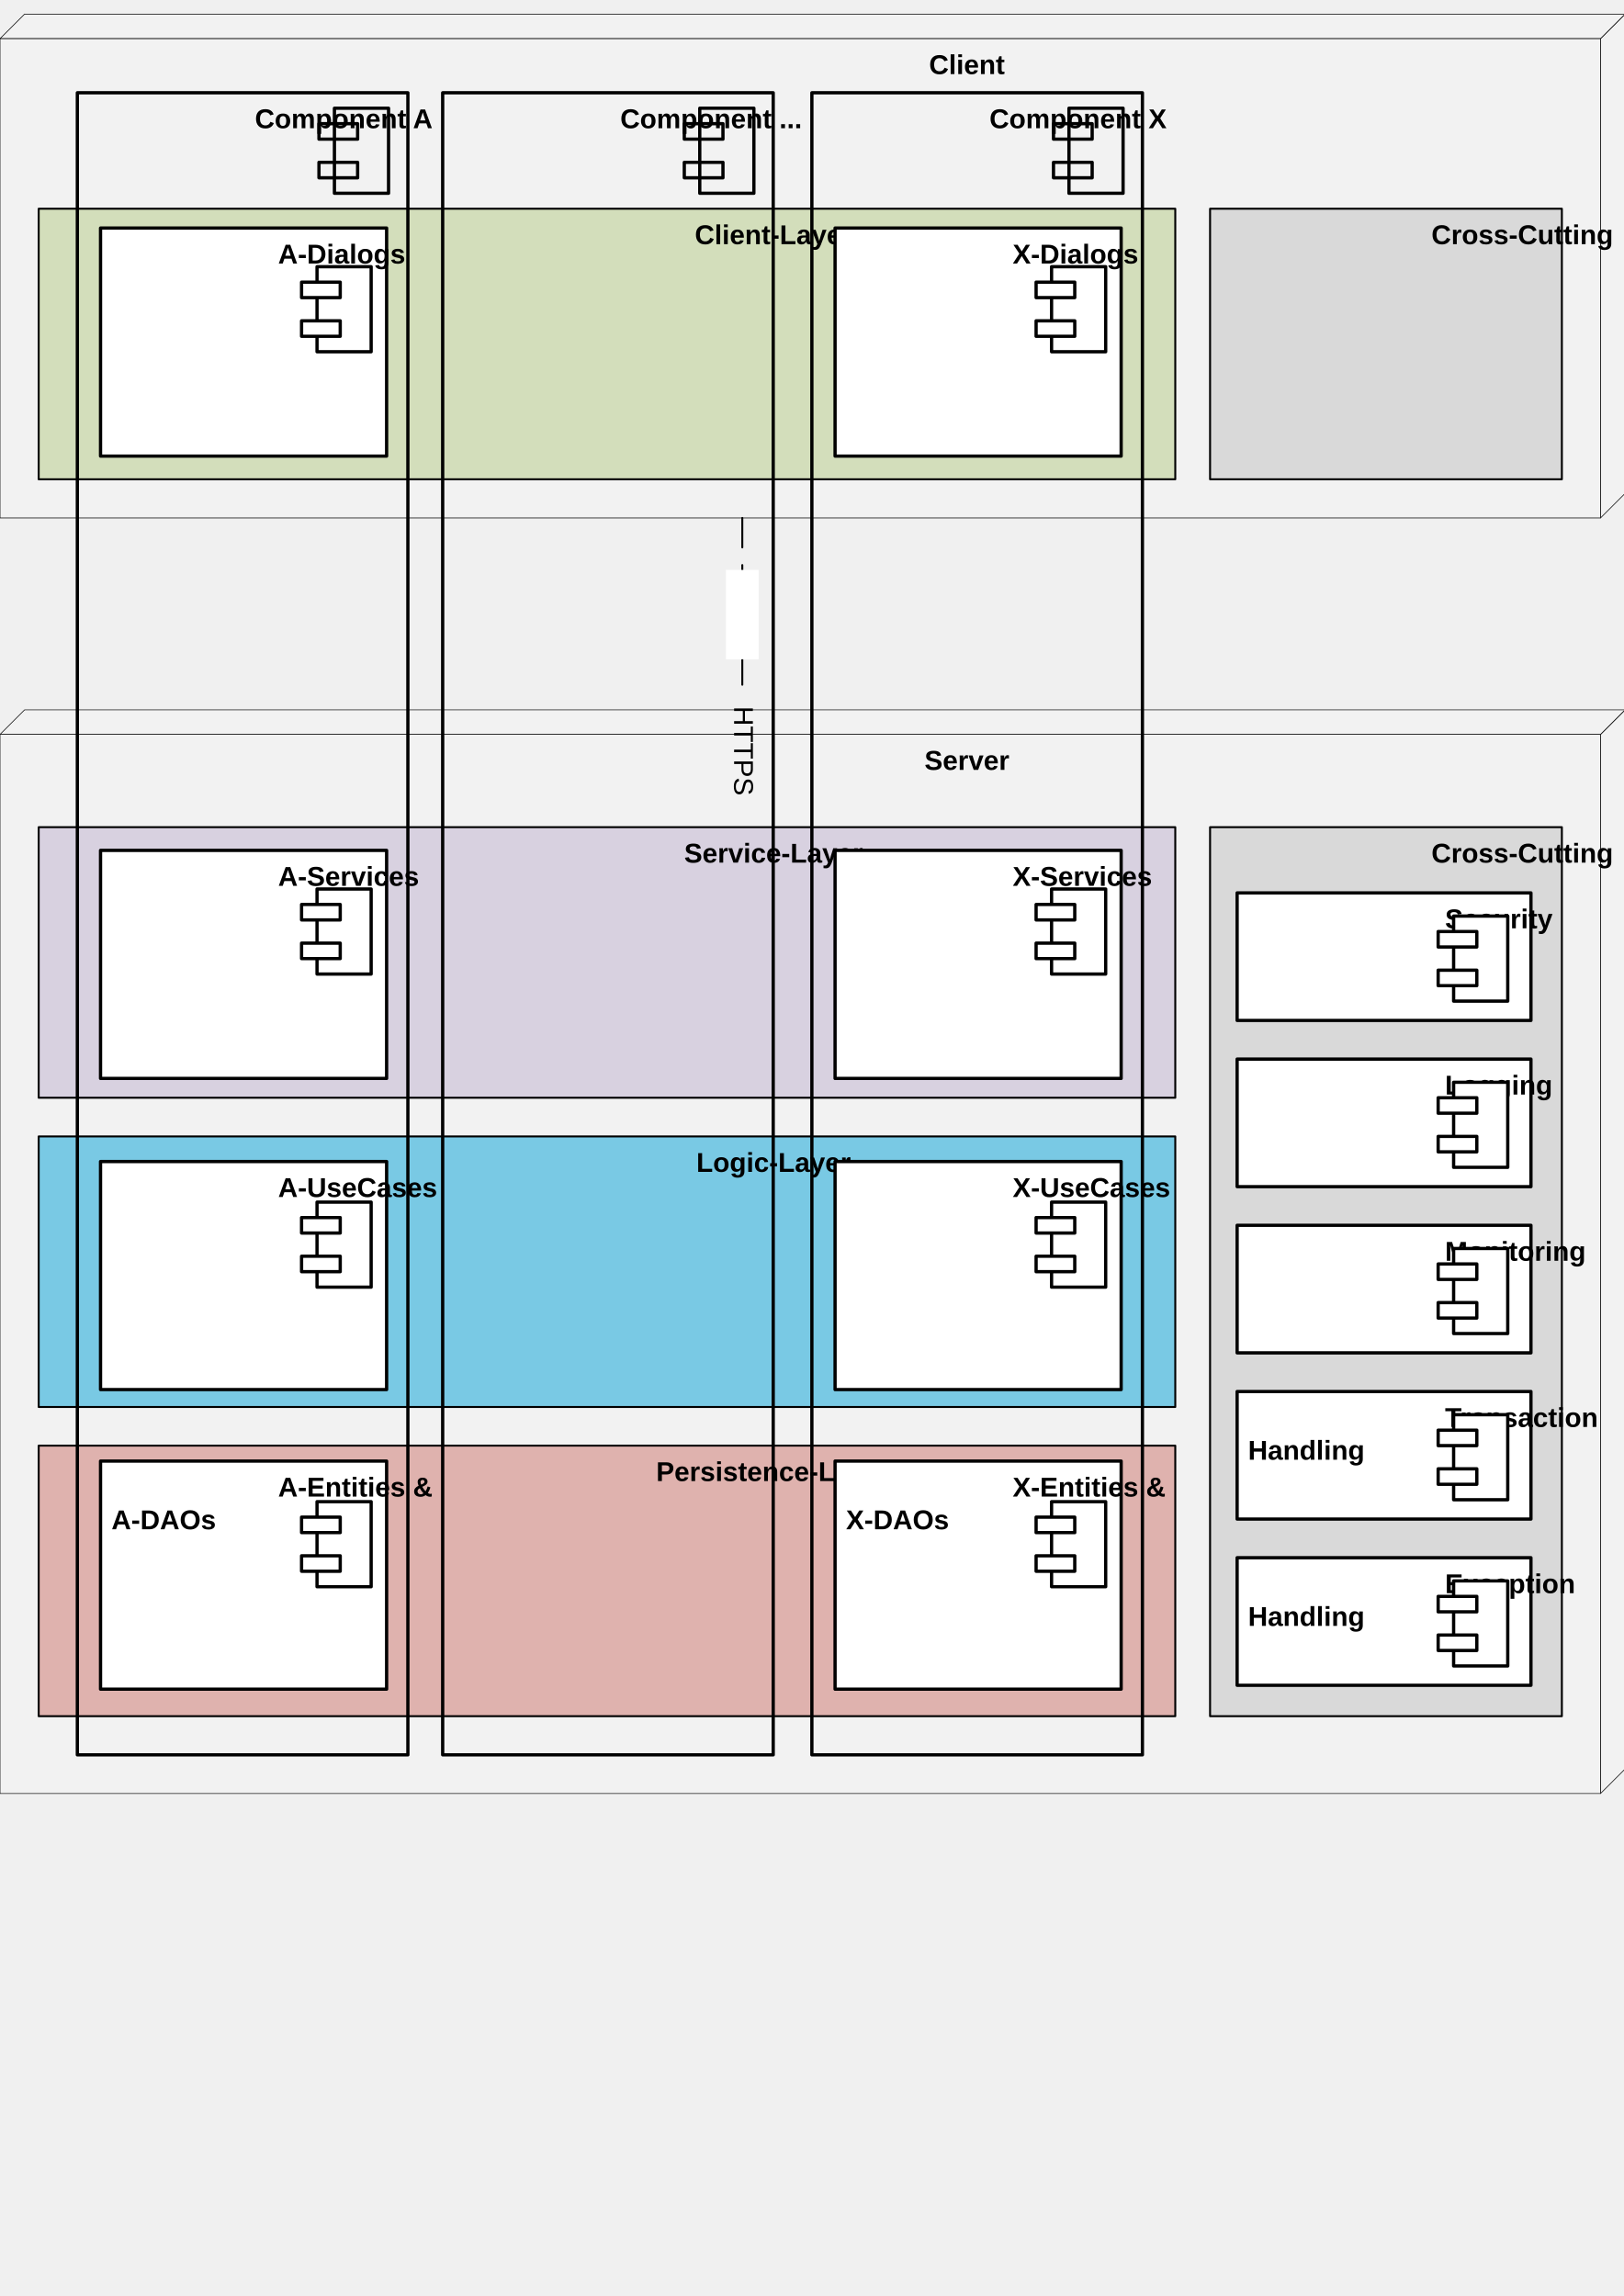
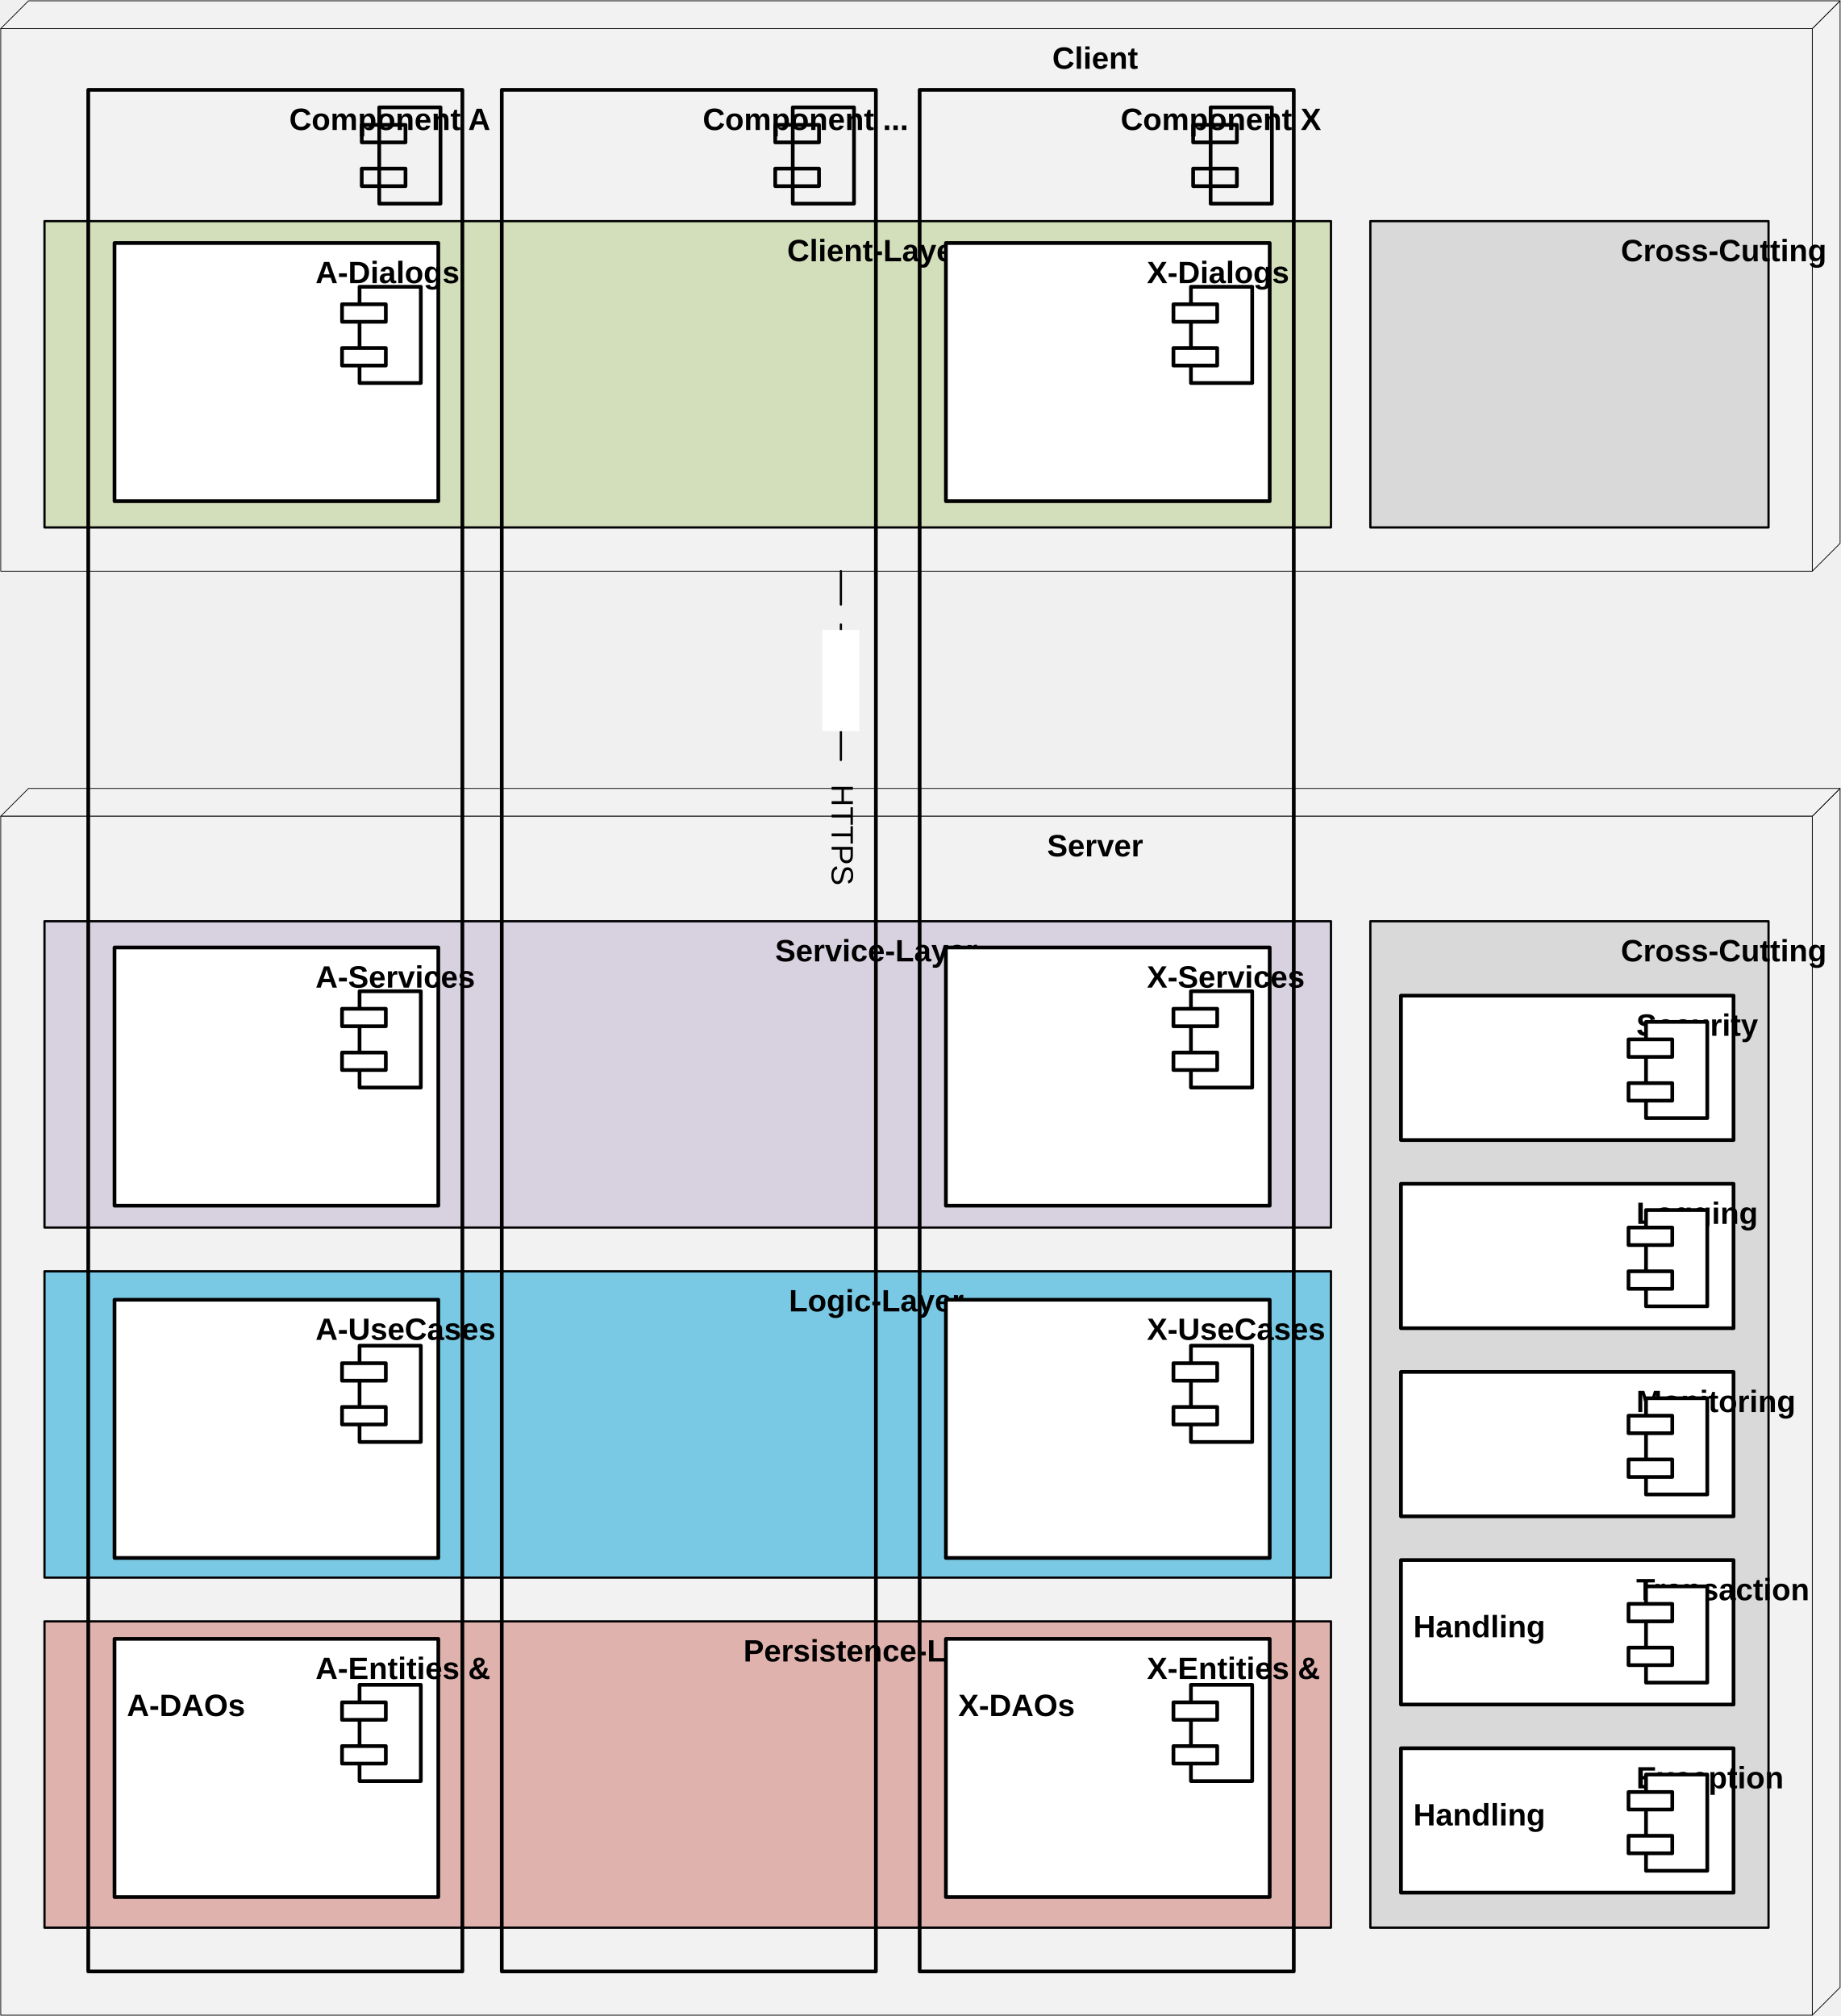
- <svg xmlns="http://www.w3.org/2000/svg" xmlns:ns1="http://schemas.microsoft.com/visio/2003/SVGExtensions/" xmlns:xlink="http://www.w3.org/1999/xlink" width="8.268in" height="11.693in" viewBox="0 0 595.276 841.89" xml:space="preserve" color-interpolation-filters="sRGB" class="st15">
+ <svg xmlns="http://www.w3.org/2000/svg" xmlns:ns1="http://schemas.microsoft.com/visio/2003/SVGExtensions/" xmlns:xlink="http://www.w3.org/1999/xlink" width="8.281in" height="9.069in" viewBox="0 0 596.252 652.945" xml:space="preserve" color-interpolation-filters="sRGB" class="st15">
  <ns1:documentProperties ns1:langID="1033" ns1:metric="true" ns1:viewMarkup="false">
    <ns1:userDefs>
      <ns1:ud ns1:nameU="msvNoAutoConnect" ns1:val="VT0(1):26" />
      <ns1:ud ns1:nameU="msvNoApplyDataGraphicAfterLink" ns1:val="VT0(1):5" />
    </ns1:userDefs>
  </ns1:documentProperties>
  <style type="text/css">
	
		.st1 {fill:#f2f2f2;stroke:#000000;stroke-linecap:round;stroke-linejoin:round;stroke-width:0.24}
		.st2 {fill:#000000;font-family:Arial;font-size:0.833em;font-weight:bold}
		.st3 {fill:#d9d9d9;stroke:#000000;stroke-linecap:round;stroke-linejoin:round;stroke-width:0.72}
		.st4 {fill:#bfb1cf;fill-opacity:0.5;stroke:#000000;stroke-linecap:round;stroke-linejoin:round;stroke-width:0.72}
		.st5 {fill:#00a0d7;fill-opacity:0.5;stroke:#000000;stroke-linecap:round;stroke-linejoin:round;stroke-width:0.72}
		.st6 {fill:#cd736b;fill-opacity:0.5;stroke:#000000;stroke-linecap:round;stroke-linejoin:round;stroke-width:0.72}
		.st7 {fill:#ffffff;stroke:#000000;stroke-linecap:round;stroke-linejoin:round;stroke-width:1.2}
		.st8 {font-size:1em}
		.st9 {fill:#b5cb85;fill-opacity:0.5;stroke:#000000;stroke-linecap:round;stroke-linejoin:round;stroke-width:0.72}
		.st10 {fill:none;stroke:#000000;stroke-linecap:round;stroke-linejoin:round;stroke-width:1.2}
		.st11 {marker-end:url(#mrkr13-220);stroke:#000000;stroke-dasharray:10.8,6.48;stroke-linecap:round;stroke-linejoin:round;stroke-width:0.72}
		.st12 {fill:#000000;fill-opacity:1;stroke:#000000;stroke-opacity:1;stroke-width:0.222}
		.st13 {fill:#ffffff;stroke:none;stroke-linecap:butt;stroke-width:7.2}
		.st14 {fill:#000000;font-family:Arial;font-size:0.833em}
		.st15 {fill:none;fill-rule:evenodd;font-size:12;overflow:visible;stroke-linecap:square;stroke-miterlimit:3}
	
	</style>
  <defs id="Markers">
    <g id="lend13">
      <path d="M 3 1 L -0 0 L 3 -1 L 3 1 " style="stroke:none" />
    </g>
    <marker id="mrkr13-220" class="st12" ns1:arrowType="13" ns1:arrowSize="2" ns1:setback="13.5" refX="-13.5" orient="auto" markerUnits="strokeWidth">
      <use xlink:href="#lend13" transform="scale(-4.5,-4.5) " />
    </marker>
  </defs>
  <g ns1:mID="0" ns1:index="1" ns1:groupContext="foregroundPage">
    <ns1:userDefs>
      <ns1:ud ns1:nameU="UMLDiagramType" ns1:val="VT0(0):26" />
    </ns1:userDefs>
    <ns1:pageProperties ns1:drawingScale="0.0393701" ns1:pageScale="0.0393701" ns1:drawingUnits="24" ns1:shadowOffsetX="8.50394" ns1:shadowOffsetY="-8.50394" />
-     <g id="group1-1" transform="translate(0,-184.252)" ns1:mID="1" ns1:groupContext="group">
+     <g id="group1-1" transform="translate(0.24,-0.24)" ns1:mID="1" ns1:groupContext="group">
      <ns1:userDefs>
        <ns1:ud ns1:nameU="UMLShapeType" ns1:val="VT0(26):26" />
        <ns1:ud ns1:nameU="UMLObjectGUID" ns1:val="VT4()" />
        <ns1:ud ns1:nameU="UMLError" ns1:val="VT0(0):26" />
        <ns1:ud ns1:nameU="UMLPresOption1" ns1:val="VT0(3):26" />
        <ns1:ud ns1:nameU="UMLVersion" ns1:val="VT0(2):26" />
        <ns1:ud ns1:nameU="visDescription" ns1:val="VT4(Represents a run-time computational or physical resource.)" />
        <ns1:ud ns1:nameU="visVersion" ns1:val="VT0(12):26" />
      </ns1:userDefs>
      <g id="shape2-2" ns1:mID="2" ns1:groupContext="shape" transform="translate(586.772,0)">
-         <path d="M0 841.89 L9 832.89 L9 444.54 L0 453.54 L0 841.89 Z" class="st1" />
+         <path d="M0 652.94 L9 643.94 L9 255.6 L0 264.6 L0 652.94 Z" class="st1" />
      </g>
      <g id="shape3-4" ns1:mID="3" ns1:groupContext="shape" transform="translate(0,-388.346)">
-         <path d="M0 841.89 L586.77 841.89 L595.77 832.89 L9 832.89 L0 841.89 Z" class="st1" />
+         <path d="M0 652.94 L586.77 652.94 L595.77 643.94 L9 643.94 L0 652.94 Z" class="st1" />
      </g>
      <g id="shape4-6" ns1:mID="4" ns1:groupContext="shape">
        <ns1:textBlock ns1:margins="rect(4,4,4,4)" ns1:tabSpace="42.5197" ns1:verticalAlign="0" />
-         <ns1:textRect cx="293.386" cy="647.717" width="586.78" height="388.346" />
-         <rect x="0" y="453.543" width="586.772" height="388.346" class="st1" />
-         <text x="277.82" y="466.54" class="st2" ns1:langID="1031">
+         <ns1:textRect cx="293.386" cy="458.771" width="586.78" height="388.346" />
+         <rect x="0" y="264.598" width="586.772" height="388.346" class="st1" />
+         <text x="277.82" y="277.6" class="st2" ns1:langID="1031">
          <ns1:paragraph ns1:horizAlign="1" />
          <ns1:tabList />Server</text>
      </g>
    </g>
-     <g id="shape8-9" ns1:mID="8" ns1:groupContext="shape" transform="translate(443.622,-212.598)">
+     <g id="shape8-9" ns1:mID="8" ns1:groupContext="shape" transform="translate(443.862,-28.5865)">
      <ns1:textBlock ns1:margins="rect(4,4,4,4)" ns1:tabSpace="42.5197" ns1:verticalAlign="0" />
-       <ns1:textRect cx="64.488" cy="678.898" width="128.98" height="325.984" />
-       <rect x="0" y="515.906" width="128.976" height="325.984" class="st3" />
-       <text x="31.16" y="528.91" class="st2" ns1:langID="1031">
+       <ns1:textRect cx="64.488" cy="489.952" width="128.98" height="325.984" />
+       <rect x="0" y="326.96" width="128.976" height="325.984" class="st3" />
+       <text x="31.16" y="339.96" class="st2" ns1:langID="1031">
        <ns1:paragraph ns1:horizAlign="1" />
        <ns1:tabList />Cross-Cutting</text>
    </g>
    <a xlink:href="https://github.com/oasp/oasp4j/wiki/guide-service-layer">
-       <g id="shape5-12" ns1:mID="5" ns1:groupContext="shape" transform="translate(14.1732,-439.37)">
-         <ns1:textBlock ns1:margins="rect(4,4,4,4)" ns1:tabSpace="42.5197" ns1:verticalAlign="0" />
-         <ns1:textRect cx="208.346" cy="792.283" width="416.7" height="99.213" />
-         <rect x="0" y="742.677" width="416.693" height="99.213" class="st4" />
-         <text x="175.55" y="755.68" class="st2" ns1:langID="1031">
+       <g id="shape5-12" ns1:mID="5" ns1:groupContext="shape" transform="translate(14.4132,-255.358)">
+         <ns1:textBlock ns1:margins="rect(4,4,4,4)" ns1:tabSpace="42.5197" ns1:verticalAlign="0" />
+         <ns1:textRect cx="208.346" cy="603.338" width="416.7" height="99.213" />
+         <rect x="0" y="553.732" width="416.693" height="99.213" class="st4" />
+         <text x="175.55" y="566.73" class="st2" ns1:langID="1031">
          <ns1:paragraph ns1:horizAlign="1" />
          <ns1:tabList />Service-Layer</text>
      </g>
    </a>
    <a xlink:href="https://github.com/oasp/oasp4j/wiki/guide-logic-layer">
-       <g id="shape6-15" ns1:mID="6" ns1:groupContext="shape" transform="translate(14.1732,-325.984)">
-         <ns1:textBlock ns1:margins="rect(4,4,4,4)" ns1:tabSpace="42.5197" ns1:verticalAlign="0" />
-         <ns1:textRect cx="208.346" cy="792.283" width="416.7" height="99.213" />
-         <rect x="0" y="742.677" width="416.693" height="99.213" class="st5" />
-         <text x="180.01" y="755.68" class="st2" ns1:langID="1031">
+       <g id="shape6-15" ns1:mID="6" ns1:groupContext="shape" transform="translate(14.4132,-141.972)">
+         <ns1:textBlock ns1:margins="rect(4,4,4,4)" ns1:tabSpace="42.5197" ns1:verticalAlign="0" />
+         <ns1:textRect cx="208.346" cy="603.338" width="416.7" height="99.213" />
+         <rect x="0" y="553.732" width="416.693" height="99.213" class="st5" />
+         <text x="180.01" y="566.73" class="st2" ns1:langID="1031">
          <ns1:paragraph ns1:horizAlign="1" />
          <ns1:tabList />Logic-Layer</text>
      </g>
    </a>
    <a xlink:href="https://github.com/oasp/oasp4j/wiki/guide-persistence-layer">
-       <g id="shape7-18" ns1:mID="7" ns1:groupContext="shape" transform="translate(14.1732,-212.598)">
-         <ns1:textBlock ns1:margins="rect(4,4,4,4)" ns1:tabSpace="42.5197" ns1:verticalAlign="0" />
-         <ns1:textRect cx="208.346" cy="792.283" width="416.7" height="99.213" />
-         <rect x="0" y="742.677" width="416.693" height="99.213" class="st6" />
-         <text x="165.27" y="755.68" class="st2" ns1:langID="1031">
+       <g id="shape7-18" ns1:mID="7" ns1:groupContext="shape" transform="translate(14.4132,-28.5865)">
+         <ns1:textBlock ns1:margins="rect(4,4,4,4)" ns1:tabSpace="42.5197" ns1:verticalAlign="0" />
+         <ns1:textRect cx="208.346" cy="603.338" width="416.7" height="99.213" />
+         <rect x="0" y="553.732" width="416.693" height="99.213" class="st6" />
+         <text x="165.27" y="566.73" class="st2" ns1:langID="1031">
          <ns1:paragraph ns1:horizAlign="1" />
          <ns1:tabList />Persistence-Layer</text>
      </g>
    </a>
-     <g id="group38-21" transform="translate(36.8504,-446.457)" ns1:mID="38" ns1:groupContext="group">
+     <g id="group38-21" transform="translate(37.0904,-262.445)" ns1:mID="38" ns1:groupContext="group">
      <g id="shape33-22" ns1:mID="33" ns1:groupContext="shape">
        <ns1:textBlock ns1:margins="rect(4,4,4,4)" ns1:tabSpace="42.5197" ns1:verticalAlign="0" />
-         <ns1:textRect cx="52.441" cy="800.079" width="104.89" height="83.622" />
-         <rect x="0" y="758.268" width="104.882" height="83.622" class="st7" />
-         <text x="4" y="771.27" class="st2" ns1:langID="1031">
+         <ns1:textRect cx="52.441" cy="611.134" width="104.89" height="83.622" />
+         <rect x="0" y="569.323" width="104.882" height="83.622" class="st7" />
+         <text x="4" y="582.32" class="st2" ns1:langID="1031">
          <ns1:paragraph />
          <ns1:tabList />A-Services</text>
      </g>
      <g id="group34-25" transform="translate(73.7008,-38.2677)" ns1:mID="34" ns1:groupContext="group">
        <g id="shape35-26" ns1:mID="35" ns1:groupContext="shape" transform="translate(5.66929,0)">
-           <rect x="0" y="810.709" width="19.843" height="31.181" class="st7" />
+           <rect x="0" y="621.763" width="19.843" height="31.181" class="st7" />
        </g>
        <g id="shape36-28" ns1:mID="36" ns1:groupContext="shape" transform="translate(0,-19.8425)">
-           <rect x="0" y="836.22" width="14.173" height="5.669" class="st7" />
+           <rect x="0" y="647.275" width="14.173" height="5.669" class="st7" />
        </g>
        <g id="shape37-30" ns1:mID="37" ns1:groupContext="shape" transform="translate(0,-5.66929)">
-           <rect x="0" y="836.22" width="14.173" height="5.669" class="st7" />
-         </g>
-       </g>
-     </g>
-     <g id="group42-32" transform="translate(36.8504,-332.362)" ns1:mID="42" ns1:groupContext="group">
+           <rect x="0" y="647.275" width="14.173" height="5.669" class="st7" />
+         </g>
+       </g>
+     </g>
+     <g id="group42-32" transform="translate(37.0904,-148.35)" ns1:mID="42" ns1:groupContext="group">
      <g id="shape43-33" ns1:mID="43" ns1:groupContext="shape">
        <ns1:textBlock ns1:margins="rect(4,4,4,4)" ns1:tabSpace="42.5197" ns1:verticalAlign="0" />
-         <ns1:textRect cx="52.441" cy="800.079" width="104.89" height="83.622" />
-         <rect x="0" y="758.268" width="104.882" height="83.622" class="st7" />
-         <text x="4" y="771.27" class="st2" ns1:langID="1031">
+         <ns1:textRect cx="52.441" cy="611.134" width="104.89" height="83.622" />
+         <rect x="0" y="569.323" width="104.882" height="83.622" class="st7" />
+         <text x="4" y="582.32" class="st2" ns1:langID="1031">
          <ns1:paragraph />
          <ns1:tabList />A-UseCases</text>
      </g>
      <g id="group44-36" transform="translate(73.7008,-37.5591)" ns1:mID="44" ns1:groupContext="group">
        <g id="shape45-37" ns1:mID="45" ns1:groupContext="shape" transform="translate(5.66929,0)">
-           <rect x="0" y="810.709" width="19.843" height="31.181" class="st7" />
+           <rect x="0" y="621.763" width="19.843" height="31.181" class="st7" />
        </g>
        <g id="shape46-39" ns1:mID="46" ns1:groupContext="shape" transform="translate(0,-19.8425)">
-           <rect x="0" y="836.22" width="14.173" height="5.669" class="st7" />
+           <rect x="0" y="647.275" width="14.173" height="5.669" class="st7" />
        </g>
        <g id="shape47-41" ns1:mID="47" ns1:groupContext="shape" transform="translate(0,-5.66929)">
-           <rect x="0" y="836.22" width="14.173" height="5.669" class="st7" />
-         </g>
-       </g>
-     </g>
-     <g id="group48-43" transform="translate(36.8504,-222.52)" ns1:mID="48" ns1:groupContext="group">
+           <rect x="0" y="647.275" width="14.173" height="5.669" class="st7" />
+         </g>
+       </g>
+     </g>
+     <g id="group48-43" transform="translate(37.0904,-38.5077)" ns1:mID="48" ns1:groupContext="group">
      <g id="shape49-44" ns1:mID="49" ns1:groupContext="shape">
        <ns1:textBlock ns1:margins="rect(4,4,4,4)" ns1:tabSpace="42.5197" ns1:verticalAlign="0" />
-         <ns1:textRect cx="52.441" cy="800.079" width="104.89" height="83.622" />
-         <rect x="0" y="758.268" width="104.882" height="83.622" class="st7" />
-         <text x="4" y="771.27" class="st2" ns1:langID="1031">
+         <ns1:textRect cx="52.441" cy="611.134" width="104.89" height="83.622" />
+         <rect x="0" y="569.323" width="104.882" height="83.622" class="st7" />
+         <text x="4" y="582.32" class="st2" ns1:langID="1031">
          <ns1:paragraph />
          <ns1:tabList />A-Entities &amp;<ns1:newlineChar />
          <tspan x="4" dy="1.2em" class="st8">A</tspan>-DAOs</text>
      </g>
      <g id="group50-48" transform="translate(73.7008,-37.5591)" ns1:mID="50" ns1:groupContext="group">
        <g id="shape51-49" ns1:mID="51" ns1:groupContext="shape" transform="translate(5.66929,0)">
-           <rect x="0" y="810.709" width="19.843" height="31.181" class="st7" />
+           <rect x="0" y="621.763" width="19.843" height="31.181" class="st7" />
        </g>
        <g id="shape52-51" ns1:mID="52" ns1:groupContext="shape" transform="translate(0,-19.8425)">
-           <rect x="0" y="836.22" width="14.173" height="5.669" class="st7" />
+           <rect x="0" y="647.275" width="14.173" height="5.669" class="st7" />
        </g>
        <g id="shape53-53" ns1:mID="53" ns1:groupContext="shape" transform="translate(0,-5.66929)">
-           <rect x="0" y="836.22" width="14.173" height="5.669" class="st7" />
-         </g>
-       </g>
-     </g>
-     <g id="group54-55" transform="translate(306.142,-446.457)" ns1:mID="54" ns1:groupContext="group">
+           <rect x="0" y="647.275" width="14.173" height="5.669" class="st7" />
+         </g>
+       </g>
+     </g>
+     <g id="group54-55" transform="translate(306.382,-262.445)" ns1:mID="54" ns1:groupContext="group">
      <g id="shape55-56" ns1:mID="55" ns1:groupContext="shape">
        <ns1:textBlock ns1:margins="rect(4,4,4,4)" ns1:tabSpace="42.5197" ns1:verticalAlign="0" />
-         <ns1:textRect cx="52.441" cy="800.079" width="104.89" height="83.622" />
-         <rect x="0" y="758.268" width="104.882" height="83.622" class="st7" />
-         <text x="4" y="771.27" class="st2" ns1:langID="1031">
+         <ns1:textRect cx="52.441" cy="611.134" width="104.89" height="83.622" />
+         <rect x="0" y="569.323" width="104.882" height="83.622" class="st7" />
+         <text x="4" y="582.32" class="st2" ns1:langID="1031">
          <ns1:paragraph />
          <ns1:tabList />X-Services</text>
      </g>
      <g id="group56-59" transform="translate(73.7008,-38.2677)" ns1:mID="56" ns1:groupContext="group">
        <g id="shape57-60" ns1:mID="57" ns1:groupContext="shape" transform="translate(5.66929,0)">
-           <rect x="0" y="810.709" width="19.843" height="31.181" class="st7" />
+           <rect x="0" y="621.763" width="19.843" height="31.181" class="st7" />
        </g>
        <g id="shape58-62" ns1:mID="58" ns1:groupContext="shape" transform="translate(0,-19.8425)">
-           <rect x="0" y="836.22" width="14.173" height="5.669" class="st7" />
+           <rect x="0" y="647.275" width="14.173" height="5.669" class="st7" />
        </g>
        <g id="shape59-64" ns1:mID="59" ns1:groupContext="shape" transform="translate(0,-5.66929)">
-           <rect x="0" y="836.22" width="14.173" height="5.669" class="st7" />
-         </g>
-       </g>
-     </g>
-     <g id="group60-66" transform="translate(306.142,-332.362)" ns1:mID="60" ns1:groupContext="group">
+           <rect x="0" y="647.275" width="14.173" height="5.669" class="st7" />
+         </g>
+       </g>
+     </g>
+     <g id="group60-66" transform="translate(306.382,-148.35)" ns1:mID="60" ns1:groupContext="group">
      <g id="shape61-67" ns1:mID="61" ns1:groupContext="shape">
        <ns1:textBlock ns1:margins="rect(4,4,4,4)" ns1:tabSpace="42.5197" ns1:verticalAlign="0" />
-         <ns1:textRect cx="52.441" cy="800.079" width="104.89" height="83.622" />
-         <rect x="0" y="758.268" width="104.882" height="83.622" class="st7" />
-         <text x="4" y="771.27" class="st2" ns1:langID="1031">
+         <ns1:textRect cx="52.441" cy="611.134" width="104.89" height="83.622" />
+         <rect x="0" y="569.323" width="104.882" height="83.622" class="st7" />
+         <text x="4" y="582.32" class="st2" ns1:langID="1031">
          <ns1:paragraph />
          <ns1:tabList />X-UseCases</text>
      </g>
      <g id="group62-70" transform="translate(73.7008,-37.5591)" ns1:mID="62" ns1:groupContext="group">
        <g id="shape63-71" ns1:mID="63" ns1:groupContext="shape" transform="translate(5.66929,0)">
-           <rect x="0" y="810.709" width="19.843" height="31.181" class="st7" />
+           <rect x="0" y="621.763" width="19.843" height="31.181" class="st7" />
        </g>
        <g id="shape64-73" ns1:mID="64" ns1:groupContext="shape" transform="translate(0,-19.8425)">
-           <rect x="0" y="836.22" width="14.173" height="5.669" class="st7" />
+           <rect x="0" y="647.275" width="14.173" height="5.669" class="st7" />
        </g>
        <g id="shape65-75" ns1:mID="65" ns1:groupContext="shape" transform="translate(0,-5.66929)">
-           <rect x="0" y="836.22" width="14.173" height="5.669" class="st7" />
-         </g>
-       </g>
-     </g>
-     <g id="group66-77" transform="translate(306.142,-222.52)" ns1:mID="66" ns1:groupContext="group">
+           <rect x="0" y="647.275" width="14.173" height="5.669" class="st7" />
+         </g>
+       </g>
+     </g>
+     <g id="group66-77" transform="translate(306.382,-38.5077)" ns1:mID="66" ns1:groupContext="group">
      <g id="shape67-78" ns1:mID="67" ns1:groupContext="shape">
        <ns1:textBlock ns1:margins="rect(4,4,4,4)" ns1:tabSpace="42.5197" ns1:verticalAlign="0" />
-         <ns1:textRect cx="52.441" cy="800.079" width="104.89" height="83.622" />
-         <rect x="0" y="758.268" width="104.882" height="83.622" class="st7" />
-         <text x="4" y="771.27" class="st2" ns1:langID="1031">
+         <ns1:textRect cx="52.441" cy="611.134" width="104.89" height="83.622" />
+         <rect x="0" y="569.323" width="104.882" height="83.622" class="st7" />
+         <text x="4" y="582.32" class="st2" ns1:langID="1031">
          <ns1:paragraph />
          <ns1:tabList />X-Entities &amp;<ns1:newlineChar />
          <tspan x="4" dy="1.2em" class="st8">X</tspan>-DAOs</text>
      </g>
      <g id="group68-82" transform="translate(73.7008,-37.5591)" ns1:mID="68" ns1:groupContext="group">
        <g id="shape69-83" ns1:mID="69" ns1:groupContext="shape" transform="translate(5.66929,0)">
-           <rect x="0" y="810.709" width="19.843" height="31.181" class="st7" />
+           <rect x="0" y="621.763" width="19.843" height="31.181" class="st7" />
        </g>
        <g id="shape70-85" ns1:mID="70" ns1:groupContext="shape" transform="translate(0,-19.8425)">
-           <rect x="0" y="836.22" width="14.173" height="5.669" class="st7" />
+           <rect x="0" y="647.275" width="14.173" height="5.669" class="st7" />
        </g>
        <g id="shape71-87" ns1:mID="71" ns1:groupContext="shape" transform="translate(0,-5.66929)">
-           <rect x="0" y="836.22" width="14.173" height="5.669" class="st7" />
+           <rect x="0" y="647.275" width="14.173" height="5.669" class="st7" />
        </g>
      </g>
    </g>
    <a xlink:href="https://github.com/oasp/oasp4j/wiki/guide-security">
-       <g id="group9-89" transform="translate(453.543,-467.717)" ns1:mID="9" ns1:groupContext="group">
+       <g id="group9-89" transform="translate(453.783,-283.705)" ns1:mID="9" ns1:groupContext="group">
        <g id="shape10-90" ns1:mID="10" ns1:groupContext="shape">
          <ns1:textBlock ns1:margins="rect(4,4,4,4)" ns1:tabSpace="42.5197" ns1:verticalAlign="0" />
-           <ns1:textRect cx="53.858" cy="818.504" width="107.72" height="46.772" />
-           <rect x="0" y="795.118" width="107.717" height="46.772" class="st7" />
-           <text x="4" y="808.12" class="st2" ns1:langID="1031">
+           <ns1:textRect cx="53.858" cy="629.559" width="107.72" height="46.772" />
+           <rect x="0" y="606.173" width="107.717" height="46.772" class="st7" />
+           <text x="4" y="619.17" class="st2" ns1:langID="1031">
            <ns1:paragraph />
            <ns1:tabList />Security</text>
        </g>
        <g id="group11-93" transform="translate(73.7008,-7.08661)" ns1:mID="11" ns1:groupContext="group">
          <g id="shape12-94" ns1:mID="12" ns1:groupContext="shape" transform="translate(5.66929,0)">
-             <rect x="0" y="810.709" width="19.843" height="31.181" class="st7" />
+             <rect x="0" y="621.763" width="19.843" height="31.181" class="st7" />
          </g>
          <g id="shape13-96" ns1:mID="13" ns1:groupContext="shape" transform="translate(0,-19.8425)">
-             <rect x="0" y="836.22" width="14.173" height="5.669" class="st7" />
+             <rect x="0" y="647.275" width="14.173" height="5.669" class="st7" />
          </g>
          <g id="shape15-98" ns1:mID="15" ns1:groupContext="shape" transform="translate(0,-5.66929)">
-             <rect x="0" y="836.22" width="14.173" height="5.669" class="st7" />
+             <rect x="0" y="647.275" width="14.173" height="5.669" class="st7" />
          </g>
        </g>
      </g>
    </a>
    <a xlink:href="https://github.com/oasp/oasp4j/wiki/guide-logging">
-       <g id="group16-100" transform="translate(453.543,-406.772)" ns1:mID="16" ns1:groupContext="group">
+       <g id="group16-100" transform="translate(453.783,-222.76)" ns1:mID="16" ns1:groupContext="group">
        <g id="shape94-101" ns1:mID="94" ns1:groupContext="shape">
          <ns1:textBlock ns1:margins="rect(4,4,4,4)" ns1:tabSpace="42.5197" ns1:verticalAlign="0" />
-           <ns1:textRect cx="53.858" cy="818.504" width="107.72" height="46.772" />
-           <rect x="0" y="795.118" width="107.717" height="46.772" class="st7" />
-           <text x="4" y="808.12" class="st2" ns1:langID="1031">
+           <ns1:textRect cx="53.858" cy="629.559" width="107.72" height="46.772" />
+           <rect x="0" y="606.173" width="107.717" height="46.772" class="st7" />
+           <text x="4" y="619.17" class="st2" ns1:langID="1031">
            <ns1:paragraph />
            <ns1:tabList />Logging</text>
        </g>
        <g id="group95-104" transform="translate(73.7008,-7.08661)" ns1:mID="95" ns1:groupContext="group">
          <g id="shape96-105" ns1:mID="96" ns1:groupContext="shape" transform="translate(5.66929,0)">
-             <rect x="0" y="810.709" width="19.843" height="31.181" class="st7" />
+             <rect x="0" y="621.763" width="19.843" height="31.181" class="st7" />
          </g>
          <g id="shape97-107" ns1:mID="97" ns1:groupContext="shape" transform="translate(0,-19.8425)">
-             <rect x="0" y="836.22" width="14.173" height="5.669" class="st7" />
+             <rect x="0" y="647.275" width="14.173" height="5.669" class="st7" />
          </g>
          <g id="shape98-109" ns1:mID="98" ns1:groupContext="shape" transform="translate(0,-5.66929)">
-             <rect x="0" y="836.22" width="14.173" height="5.669" class="st7" />
+             <rect x="0" y="647.275" width="14.173" height="5.669" class="st7" />
          </g>
        </g>
      </g>
    </a>
    <a xlink:href="https://github.com/oasp/oasp4j/wiki/guide-monitoring">
-       <g id="group17-111" transform="translate(453.543,-345.827)" ns1:mID="17" ns1:groupContext="group">
+       <g id="group17-111" transform="translate(453.783,-161.815)" ns1:mID="17" ns1:groupContext="group">
        <g id="shape100-112" ns1:mID="100" ns1:groupContext="shape">
          <ns1:textBlock ns1:margins="rect(4,4,4,4)" ns1:tabSpace="42.5197" ns1:verticalAlign="0" />
-           <ns1:textRect cx="53.858" cy="818.504" width="107.72" height="46.772" />
-           <rect x="0" y="795.118" width="107.717" height="46.772" class="st7" />
-           <text x="4" y="808.12" class="st2" ns1:langID="1031">
+           <ns1:textRect cx="53.858" cy="629.559" width="107.72" height="46.772" />
+           <rect x="0" y="606.173" width="107.717" height="46.772" class="st7" />
+           <text x="4" y="619.17" class="st2" ns1:langID="1031">
            <ns1:paragraph />
            <ns1:tabList />Monitoring</text>
        </g>
        <g id="group101-115" transform="translate(73.7008,-7.08661)" ns1:mID="101" ns1:groupContext="group">
          <g id="shape102-116" ns1:mID="102" ns1:groupContext="shape" transform="translate(5.66929,0)">
-             <rect x="0" y="810.709" width="19.843" height="31.181" class="st7" />
+             <rect x="0" y="621.763" width="19.843" height="31.181" class="st7" />
          </g>
          <g id="shape103-118" ns1:mID="103" ns1:groupContext="shape" transform="translate(0,-19.8425)">
-             <rect x="0" y="836.22" width="14.173" height="5.669" class="st7" />
+             <rect x="0" y="647.275" width="14.173" height="5.669" class="st7" />
          </g>
          <g id="shape104-120" ns1:mID="104" ns1:groupContext="shape" transform="translate(0,-5.66929)">
-             <rect x="0" y="836.22" width="14.173" height="5.669" class="st7" />
+             <rect x="0" y="647.275" width="14.173" height="5.669" class="st7" />
          </g>
        </g>
      </g>
    </a>
    <a xlink:href="https://github.com/oasp/oasp4j/wiki/guide-transactions">
-       <g id="group18-122" transform="translate(453.543,-284.882)" ns1:mID="18" ns1:groupContext="group">
+       <g id="group18-122" transform="translate(453.783,-100.87)" ns1:mID="18" ns1:groupContext="group">
        <g id="shape106-123" ns1:mID="106" ns1:groupContext="shape">
          <ns1:textBlock ns1:margins="rect(4,4,4,4)" ns1:tabSpace="42.5197" ns1:verticalAlign="0" />
-           <ns1:textRect cx="53.858" cy="818.504" width="107.72" height="46.772" />
-           <rect x="0" y="795.118" width="107.717" height="46.772" class="st7" />
-           <text x="4" y="808.12" class="st2" ns1:langID="1031">
+           <ns1:textRect cx="53.858" cy="629.559" width="107.72" height="46.772" />
+           <rect x="0" y="606.173" width="107.717" height="46.772" class="st7" />
+           <text x="4" y="619.17" class="st2" ns1:langID="1031">
            <ns1:paragraph />
            <ns1:tabList />Transaction<ns1:newlineChar />
            <tspan x="4" dy="1.2em" class="st8">Handling</tspan>
          </text>
        </g>
        <g id="group107-127" transform="translate(73.7008,-7.08661)" ns1:mID="107" ns1:groupContext="group">
          <g id="shape108-128" ns1:mID="108" ns1:groupContext="shape" transform="translate(5.66929,0)">
-             <rect x="0" y="810.709" width="19.843" height="31.181" class="st7" />
+             <rect x="0" y="621.763" width="19.843" height="31.181" class="st7" />
          </g>
          <g id="shape109-130" ns1:mID="109" ns1:groupContext="shape" transform="translate(0,-19.8425)">
-             <rect x="0" y="836.22" width="14.173" height="5.669" class="st7" />
+             <rect x="0" y="647.275" width="14.173" height="5.669" class="st7" />
          </g>
          <g id="shape110-132" ns1:mID="110" ns1:groupContext="shape" transform="translate(0,-5.66929)">
-             <rect x="0" y="836.22" width="14.173" height="5.669" class="st7" />
+             <rect x="0" y="647.275" width="14.173" height="5.669" class="st7" />
          </g>
        </g>
      </g>
    </a>
    <a xlink:href="https://github.com/oasp/oasp4j/wiki/guide-exceptions">
-       <g id="group72-134" transform="translate(453.543,-223.937)" ns1:mID="72" ns1:groupContext="group">
+       <g id="group72-134" transform="translate(453.783,-39.925)" ns1:mID="72" ns1:groupContext="group">
        <g id="shape112-135" ns1:mID="112" ns1:groupContext="shape">
          <ns1:textBlock ns1:margins="rect(4,4,4,4)" ns1:tabSpace="42.5197" ns1:verticalAlign="0" />
-           <ns1:textRect cx="53.858" cy="818.504" width="107.72" height="46.772" />
-           <rect x="0" y="795.118" width="107.717" height="46.772" class="st7" />
-           <text x="4" y="808.12" class="st2" ns1:langID="1031">
+           <ns1:textRect cx="53.858" cy="629.559" width="107.72" height="46.772" />
+           <rect x="0" y="606.173" width="107.717" height="46.772" class="st7" />
+           <text x="4" y="619.17" class="st2" ns1:langID="1031">
            <ns1:paragraph />
            <ns1:tabList />Exception<ns1:newlineChar />
            <tspan x="4" dy="1.2em" class="st8">Handling</tspan>
          </text>
        </g>
        <g id="group113-139" transform="translate(73.7008,-7.08661)" ns1:mID="113" ns1:groupContext="group">
          <g id="shape114-140" ns1:mID="114" ns1:groupContext="shape" transform="translate(5.66929,0)">
-             <rect x="0" y="810.709" width="19.843" height="31.181" class="st7" />
+             <rect x="0" y="621.763" width="19.843" height="31.181" class="st7" />
          </g>
          <g id="shape115-142" ns1:mID="115" ns1:groupContext="shape" transform="translate(0,-19.8425)">
-             <rect x="0" y="836.22" width="14.173" height="5.669" class="st7" />
+             <rect x="0" y="647.275" width="14.173" height="5.669" class="st7" />
          </g>
          <g id="shape116-144" ns1:mID="116" ns1:groupContext="shape" transform="translate(0,-5.66929)">
-             <rect x="0" y="836.22" width="14.173" height="5.669" class="st7" />
-           </g>
-         </g>
-       </g>
-     </a>
-     <g id="group78-146" transform="translate(0,-651.969)" ns1:mID="78" ns1:groupContext="group">
+             <rect x="0" y="647.275" width="14.173" height="5.669" class="st7" />
+           </g>
+         </g>
+       </g>
+     </a>
+     <g id="group78-146" transform="translate(0.24,-467.957)" ns1:mID="78" ns1:groupContext="group">
      <ns1:userDefs>
        <ns1:ud ns1:nameU="UMLShapeType" ns1:val="VT0(26):26" />
        <ns1:ud ns1:nameU="UMLObjectGUID" ns1:val="VT4()" />
        <ns1:ud ns1:nameU="UMLError" ns1:val="VT0(0):26" />
        <ns1:ud ns1:nameU="UMLPresOption1" ns1:val="VT0(3):26" />
        <ns1:ud ns1:nameU="UMLVersion" ns1:val="VT0(2):26" />
        <ns1:ud ns1:nameU="visDescription" ns1:val="VT4(Represents a run-time computational or physical resource.)" />
        <ns1:ud ns1:nameU="visVersion" ns1:val="VT0(12):26" />
      </ns1:userDefs>
      <g id="shape79-147" ns1:mID="79" ns1:groupContext="shape" transform="translate(586.772,0)">
-         <path d="M0 841.89 L9 832.89 L9 657.14 L0 666.14 L0 841.89 Z" class="st1" />
+         <path d="M0 652.94 L9 643.94 L9 468.2 L0 477.2 L0 652.94 Z" class="st1" />
      </g>
      <g id="shape80-149" ns1:mID="80" ns1:groupContext="shape" transform="translate(0,-175.748)">
-         <path d="M0 841.89 L586.77 841.89 L595.77 832.89 L9 832.89 L0 841.89 Z" class="st1" />
+         <path d="M0 652.94 L586.77 652.94 L595.77 643.94 L9 643.94 L0 652.94 Z" class="st1" />
      </g>
      <g id="shape81-151" ns1:mID="81" ns1:groupContext="shape">
        <ns1:textBlock ns1:margins="rect(4,4,4,4)" ns1:tabSpace="42.5197" ns1:verticalAlign="0" />
-         <ns1:textRect cx="293.386" cy="754.016" width="586.78" height="175.748" />
-         <rect x="0" y="666.142" width="586.772" height="175.748" class="st1" />
-         <text x="279.5" y="679.14" class="st2" ns1:langID="1031">
+         <ns1:textRect cx="293.386" cy="565.071" width="586.78" height="175.748" />
+         <rect x="0" y="477.197" width="586.772" height="175.748" class="st1" />
+         <text x="279.5" y="490.2" class="st2" ns1:langID="1031">
          <ns1:paragraph ns1:horizAlign="1" />
          <ns1:tabList />Client</text>
      </g>
    </g>
-     <g id="shape73-154" ns1:mID="73" ns1:groupContext="shape" transform="translate(443.622,-666.142)">
+     <g id="shape73-154" ns1:mID="73" ns1:groupContext="shape" transform="translate(443.862,-482.13)">
      <ns1:textBlock ns1:margins="rect(4,4,4,4)" ns1:tabSpace="42.5197" ns1:verticalAlign="0" />
-       <ns1:textRect cx="64.488" cy="792.283" width="128.98" height="99.213" />
-       <rect x="0" y="742.677" width="128.976" height="99.213" class="st3" />
-       <text x="31.16" y="755.68" class="st2" ns1:langID="1031">
+       <ns1:textRect cx="64.488" cy="603.338" width="128.98" height="99.213" />
+       <rect x="0" y="553.732" width="128.976" height="99.213" class="st3" />
+       <text x="31.16" y="566.73" class="st2" ns1:langID="1031">
        <ns1:paragraph ns1:horizAlign="1" />
        <ns1:tabList />Cross-Cutting</text>
    </g>
    <a xlink:href="https://github.com/oasp/oasp4j/wiki/guide-client-layer">
-       <g id="shape41-157" ns1:mID="41" ns1:groupContext="shape" transform="translate(14.1732,-666.142)">
-         <ns1:textBlock ns1:margins="rect(4,4,4,4)" ns1:tabSpace="42.5197" ns1:verticalAlign="0" />
-         <ns1:textRect cx="208.346" cy="792.283" width="416.7" height="99.213" />
-         <rect x="0" y="742.677" width="416.693" height="99.213" class="st9" />
-         <text x="179.45" y="755.68" class="st2" ns1:langID="1031">
+       <g id="shape41-157" ns1:mID="41" ns1:groupContext="shape" transform="translate(14.4132,-482.13)">
+         <ns1:textBlock ns1:margins="rect(4,4,4,4)" ns1:tabSpace="42.5197" ns1:verticalAlign="0" />
+         <ns1:textRect cx="208.346" cy="603.338" width="416.7" height="99.213" />
+         <rect x="0" y="553.732" width="416.693" height="99.213" class="st9" />
+         <text x="179.45" y="566.73" class="st2" ns1:langID="1031">
          <ns1:paragraph ns1:horizAlign="1" />
          <ns1:tabList />Client-Layer</text>
      </g>
    </a>
-     <g id="group74-160" transform="translate(297.638,-198.425)" ns1:mID="74" ns1:groupContext="group">
+     <g id="group74-160" transform="translate(297.878,-14.4132)" ns1:mID="74" ns1:groupContext="group">
      <g id="shape28-161" ns1:mID="28" ns1:groupContext="shape">
        <ns1:textBlock ns1:margins="rect(4,4,4,4)" ns1:tabSpace="42.5197" ns1:verticalAlign="0" />
-         <ns1:textRect cx="60.591" cy="537.165" width="121.19" height="609.449" />
-         <rect x="0" y="232.441" width="121.181" height="609.449" class="st10" />
-         <text x="4" y="245.44" class="st2" ns1:langID="1031">
+         <ns1:textRect cx="60.591" cy="348.22" width="121.19" height="609.449" />
+         <rect x="0" y="43.496" width="121.181" height="609.449" class="st10" />
+         <text x="4" y="56.5" class="st2" ns1:langID="1031">
          <ns1:paragraph />
          <ns1:tabList />Component X</text>
      </g>
      <g id="group29-164" transform="translate(88.5827,-572.598)" ns1:mID="29" ns1:groupContext="group">
        <g id="shape30-165" ns1:mID="30" ns1:groupContext="shape" transform="translate(5.66929,0)">
-           <rect x="0" y="810.709" width="19.843" height="31.181" class="st10" />
+           <rect x="0" y="621.763" width="19.843" height="31.181" class="st10" />
        </g>
        <g id="shape31-167" ns1:mID="31" ns1:groupContext="shape" transform="translate(0,-19.8425)">
-           <rect x="0" y="836.22" width="14.173" height="5.669" class="st10" />
+           <rect x="0" y="647.275" width="14.173" height="5.669" class="st10" />
        </g>
        <g id="shape32-169" ns1:mID="32" ns1:groupContext="shape" transform="translate(0,-5.66929)">
-           <rect x="0" y="836.22" width="14.173" height="5.669" class="st10" />
-         </g>
-       </g>
-     </g>
-     <g id="group75-171" transform="translate(162.283,-198.425)" ns1:mID="75" ns1:groupContext="group">
+           <rect x="0" y="647.275" width="14.173" height="5.669" class="st10" />
+         </g>
+       </g>
+     </g>
+     <g id="group75-171" transform="translate(162.523,-14.4132)" ns1:mID="75" ns1:groupContext="group">
      <g id="shape76-172" ns1:mID="76" ns1:groupContext="shape">
        <ns1:textBlock ns1:margins="rect(4,4,4,4)" ns1:tabSpace="42.5197" ns1:verticalAlign="0" />
-         <ns1:textRect cx="60.591" cy="537.165" width="121.19" height="609.449" />
-         <rect x="0" y="232.441" width="121.181" height="609.449" class="st10" />
-         <text x="4" y="245.44" class="st2" ns1:langID="1031">
+         <ns1:textRect cx="60.591" cy="348.22" width="121.19" height="609.449" />
+         <rect x="0" y="43.496" width="121.181" height="609.449" class="st10" />
+         <text x="4" y="56.5" class="st2" ns1:langID="1031">
          <ns1:paragraph />
          <ns1:tabList />Component ...</text>
      </g>
      <g id="group77-175" transform="translate(88.5827,-572.598)" ns1:mID="77" ns1:groupContext="group">
        <g id="shape82-176" ns1:mID="82" ns1:groupContext="shape" transform="translate(5.66929,0)">
-           <rect x="0" y="810.709" width="19.843" height="31.181" class="st10" />
+           <rect x="0" y="621.763" width="19.843" height="31.181" class="st10" />
        </g>
        <g id="shape83-178" ns1:mID="83" ns1:groupContext="shape" transform="translate(0,-19.8425)">
-           <rect x="0" y="836.22" width="14.173" height="5.669" class="st10" />
+           <rect x="0" y="647.275" width="14.173" height="5.669" class="st10" />
        </g>
        <g id="shape84-180" ns1:mID="84" ns1:groupContext="shape" transform="translate(0,-5.66929)">
-           <rect x="0" y="836.22" width="14.173" height="5.669" class="st10" />
-         </g>
-       </g>
-     </g>
-     <g id="group85-182" transform="translate(28.3465,-198.425)" ns1:mID="85" ns1:groupContext="group">
+           <rect x="0" y="647.275" width="14.173" height="5.669" class="st10" />
+         </g>
+       </g>
+     </g>
+     <g id="group85-182" transform="translate(28.5865,-14.4132)" ns1:mID="85" ns1:groupContext="group">
      <g id="shape86-183" ns1:mID="86" ns1:groupContext="shape">
        <ns1:textBlock ns1:margins="rect(4,4,4,4)" ns1:tabSpace="42.5197" ns1:verticalAlign="0" />
-         <ns1:textRect cx="60.591" cy="537.165" width="121.19" height="609.449" />
-         <rect x="0" y="232.441" width="121.181" height="609.449" class="st10" />
-         <text x="4" y="245.44" class="st2" ns1:langID="1031">
+         <ns1:textRect cx="60.591" cy="348.22" width="121.19" height="609.449" />
+         <rect x="0" y="43.496" width="121.181" height="609.449" class="st10" />
+         <text x="4" y="56.5" class="st2" ns1:langID="1031">
          <ns1:paragraph />
          <ns1:tabList />Component A</text>
      </g>
      <g id="group87-186" transform="translate(88.5827,-572.598)" ns1:mID="87" ns1:groupContext="group">
        <g id="shape88-187" ns1:mID="88" ns1:groupContext="shape" transform="translate(5.66929,0)">
-           <rect x="0" y="810.709" width="19.843" height="31.181" class="st10" />
+           <rect x="0" y="621.763" width="19.843" height="31.181" class="st10" />
        </g>
        <g id="shape89-189" ns1:mID="89" ns1:groupContext="shape" transform="translate(0,-19.8425)">
-           <rect x="0" y="836.22" width="14.173" height="5.669" class="st10" />
+           <rect x="0" y="647.275" width="14.173" height="5.669" class="st10" />
        </g>
        <g id="shape90-191" ns1:mID="90" ns1:groupContext="shape" transform="translate(0,-5.66929)">
-           <rect x="0" y="836.22" width="14.173" height="5.669" class="st10" />
-         </g>
-       </g>
-     </g>
-     <g id="group14-193" transform="translate(36.8504,-674.646)" ns1:mID="14" ns1:groupContext="group">
+           <rect x="0" y="647.275" width="14.173" height="5.669" class="st10" />
+         </g>
+       </g>
+     </g>
+     <g id="group14-193" transform="translate(37.0904,-490.634)" ns1:mID="14" ns1:groupContext="group">
      <g id="shape19-194" ns1:mID="19" ns1:groupContext="shape">
        <ns1:textBlock ns1:margins="rect(4,4,4,4)" ns1:tabSpace="42.5197" ns1:verticalAlign="0" />
-         <ns1:textRect cx="52.441" cy="800.079" width="104.89" height="83.622" />
-         <rect x="0" y="758.268" width="104.882" height="83.622" class="st7" />
-         <text x="4" y="771.27" class="st2" ns1:langID="1031">
+         <ns1:textRect cx="52.441" cy="611.134" width="104.89" height="83.622" />
+         <rect x="0" y="569.323" width="104.882" height="83.622" class="st7" />
+         <text x="4" y="582.32" class="st2" ns1:langID="1031">
          <ns1:paragraph />
          <ns1:tabList />A-Dialogs</text>
      </g>
      <g id="group20-197" transform="translate(73.7008,-38.2677)" ns1:mID="20" ns1:groupContext="group">
        <g id="shape21-198" ns1:mID="21" ns1:groupContext="shape" transform="translate(5.66929,0)">
-           <rect x="0" y="810.709" width="19.843" height="31.181" class="st7" />
+           <rect x="0" y="621.763" width="19.843" height="31.181" class="st7" />
        </g>
        <g id="shape22-200" ns1:mID="22" ns1:groupContext="shape" transform="translate(0,-19.8425)">
-           <rect x="0" y="836.22" width="14.173" height="5.669" class="st7" />
+           <rect x="0" y="647.275" width="14.173" height="5.669" class="st7" />
        </g>
        <g id="shape23-202" ns1:mID="23" ns1:groupContext="shape" transform="translate(0,-5.66929)">
-           <rect x="0" y="836.22" width="14.173" height="5.669" class="st7" />
-         </g>
-       </g>
-     </g>
-     <g id="group24-204" transform="translate(306.142,-674.646)" ns1:mID="24" ns1:groupContext="group">
+           <rect x="0" y="647.275" width="14.173" height="5.669" class="st7" />
+         </g>
+       </g>
+     </g>
+     <g id="group24-204" transform="translate(306.382,-490.634)" ns1:mID="24" ns1:groupContext="group">
      <g id="shape25-205" ns1:mID="25" ns1:groupContext="shape">
        <ns1:textBlock ns1:margins="rect(4,4,4,4)" ns1:tabSpace="42.5197" ns1:verticalAlign="0" />
-         <ns1:textRect cx="52.441" cy="800.079" width="104.89" height="83.622" />
-         <rect x="0" y="758.268" width="104.882" height="83.622" class="st7" />
-         <text x="4" y="771.27" class="st2" ns1:langID="1031">
+         <ns1:textRect cx="52.441" cy="611.134" width="104.89" height="83.622" />
+         <rect x="0" y="569.323" width="104.882" height="83.622" class="st7" />
+         <text x="4" y="582.32" class="st2" ns1:langID="1031">
          <ns1:paragraph />
          <ns1:tabList />X-Dialogs</text>
      </g>
      <g id="group26-208" transform="translate(73.7008,-38.2677)" ns1:mID="26" ns1:groupContext="group">
        <g id="shape27-209" ns1:mID="27" ns1:groupContext="shape" transform="translate(5.66929,0)">
-           <rect x="0" y="810.709" width="19.843" height="31.181" class="st7" />
+           <rect x="0" y="621.763" width="19.843" height="31.181" class="st7" />
        </g>
        <g id="shape39-211" ns1:mID="39" ns1:groupContext="shape" transform="translate(0,-19.8425)">
-           <rect x="0" y="836.22" width="14.173" height="5.669" class="st7" />
+           <rect x="0" y="647.275" width="14.173" height="5.669" class="st7" />
        </g>
        <g id="shape40-213" ns1:mID="40" ns1:groupContext="shape" transform="translate(0,-5.66929)">
-           <rect x="0" y="836.22" width="14.173" height="5.669" class="st7" />
-         </g>
-       </g>
-     </g>
-     <g id="shape91-215" ns1:mID="91" ns1:groupContext="shape" transform="translate(1114.02,189.921) rotate(90)">
+           <rect x="0" y="647.275" width="14.173" height="5.669" class="st7" />
+         </g>
+       </g>
+     </g>
+     <g id="shape91-215" ns1:mID="91" ns1:groupContext="shape" transform="translate(925.311,184.988) rotate(90)">
      <ns1:textBlock ns1:margins="rect(4,4,4,4)" ns1:tabSpace="42.5197" />
-       <ns1:textRect cx="35.433" cy="841.89" width="70.87" height="0" />
-       <path d="M0 841.89 L61.15 841.89" class="st11" />
-       <rect ns1:rectContext="textBkgnd" x="19.044" y="835.89" width="32.779" height="12" class="st13" />
-       <text x="19.04" y="844.89" class="st14" ns1:langID="1031">
+       <ns1:textRect cx="35.433" cy="652.945" width="70.87" height="0" />
+       <path d="M0 652.94 L61.15 652.94" class="st11" />
+       <rect ns1:rectContext="textBkgnd" x="19.044" y="646.945" width="32.779" height="12" class="st13" />
+       <text x="19.04" y="655.94" class="st14" ns1:langID="1031">
        <ns1:paragraph ns1:horizAlign="1" />
        <ns1:tabList />HTTPS</text>
    </g>
  </g>
</svg>
